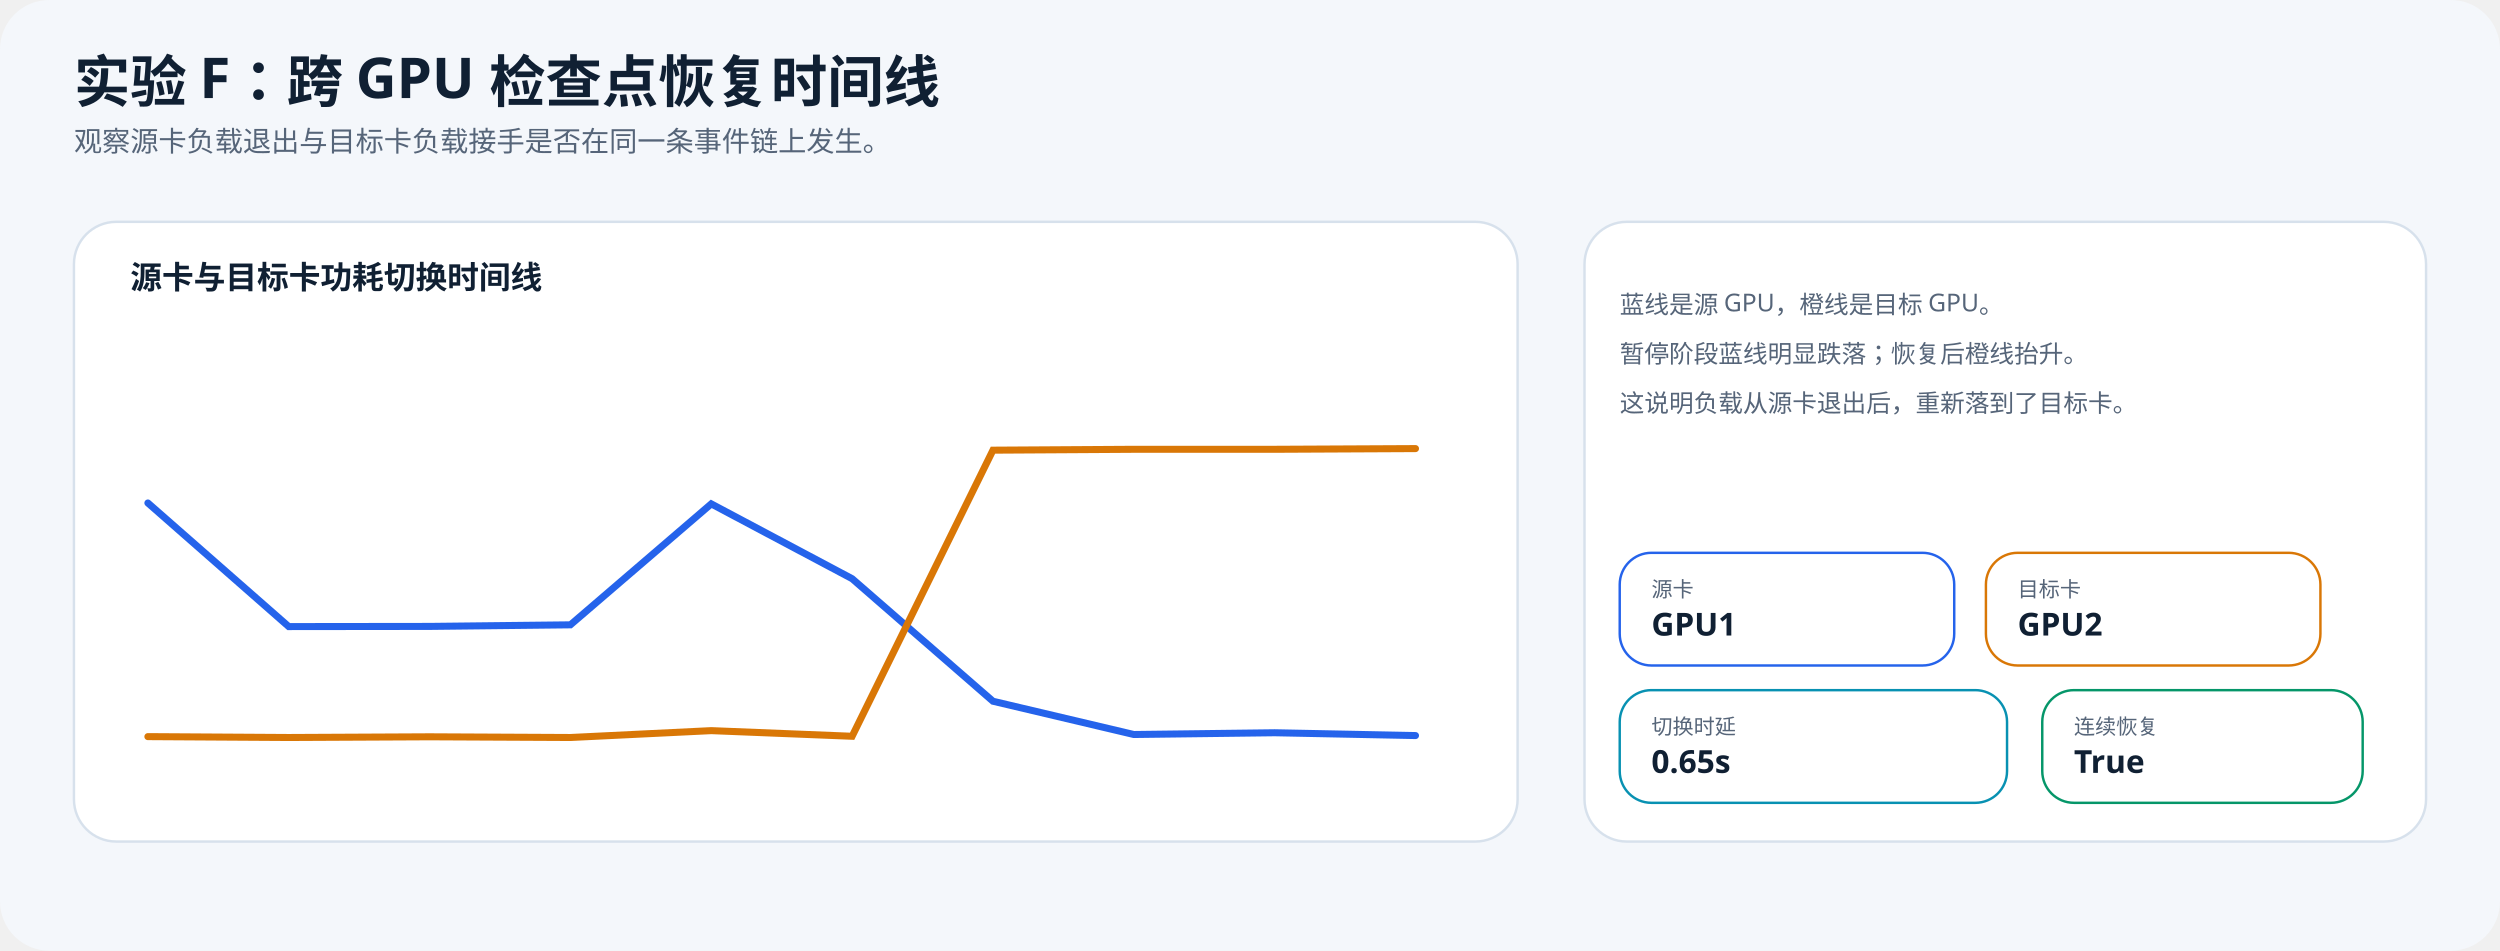
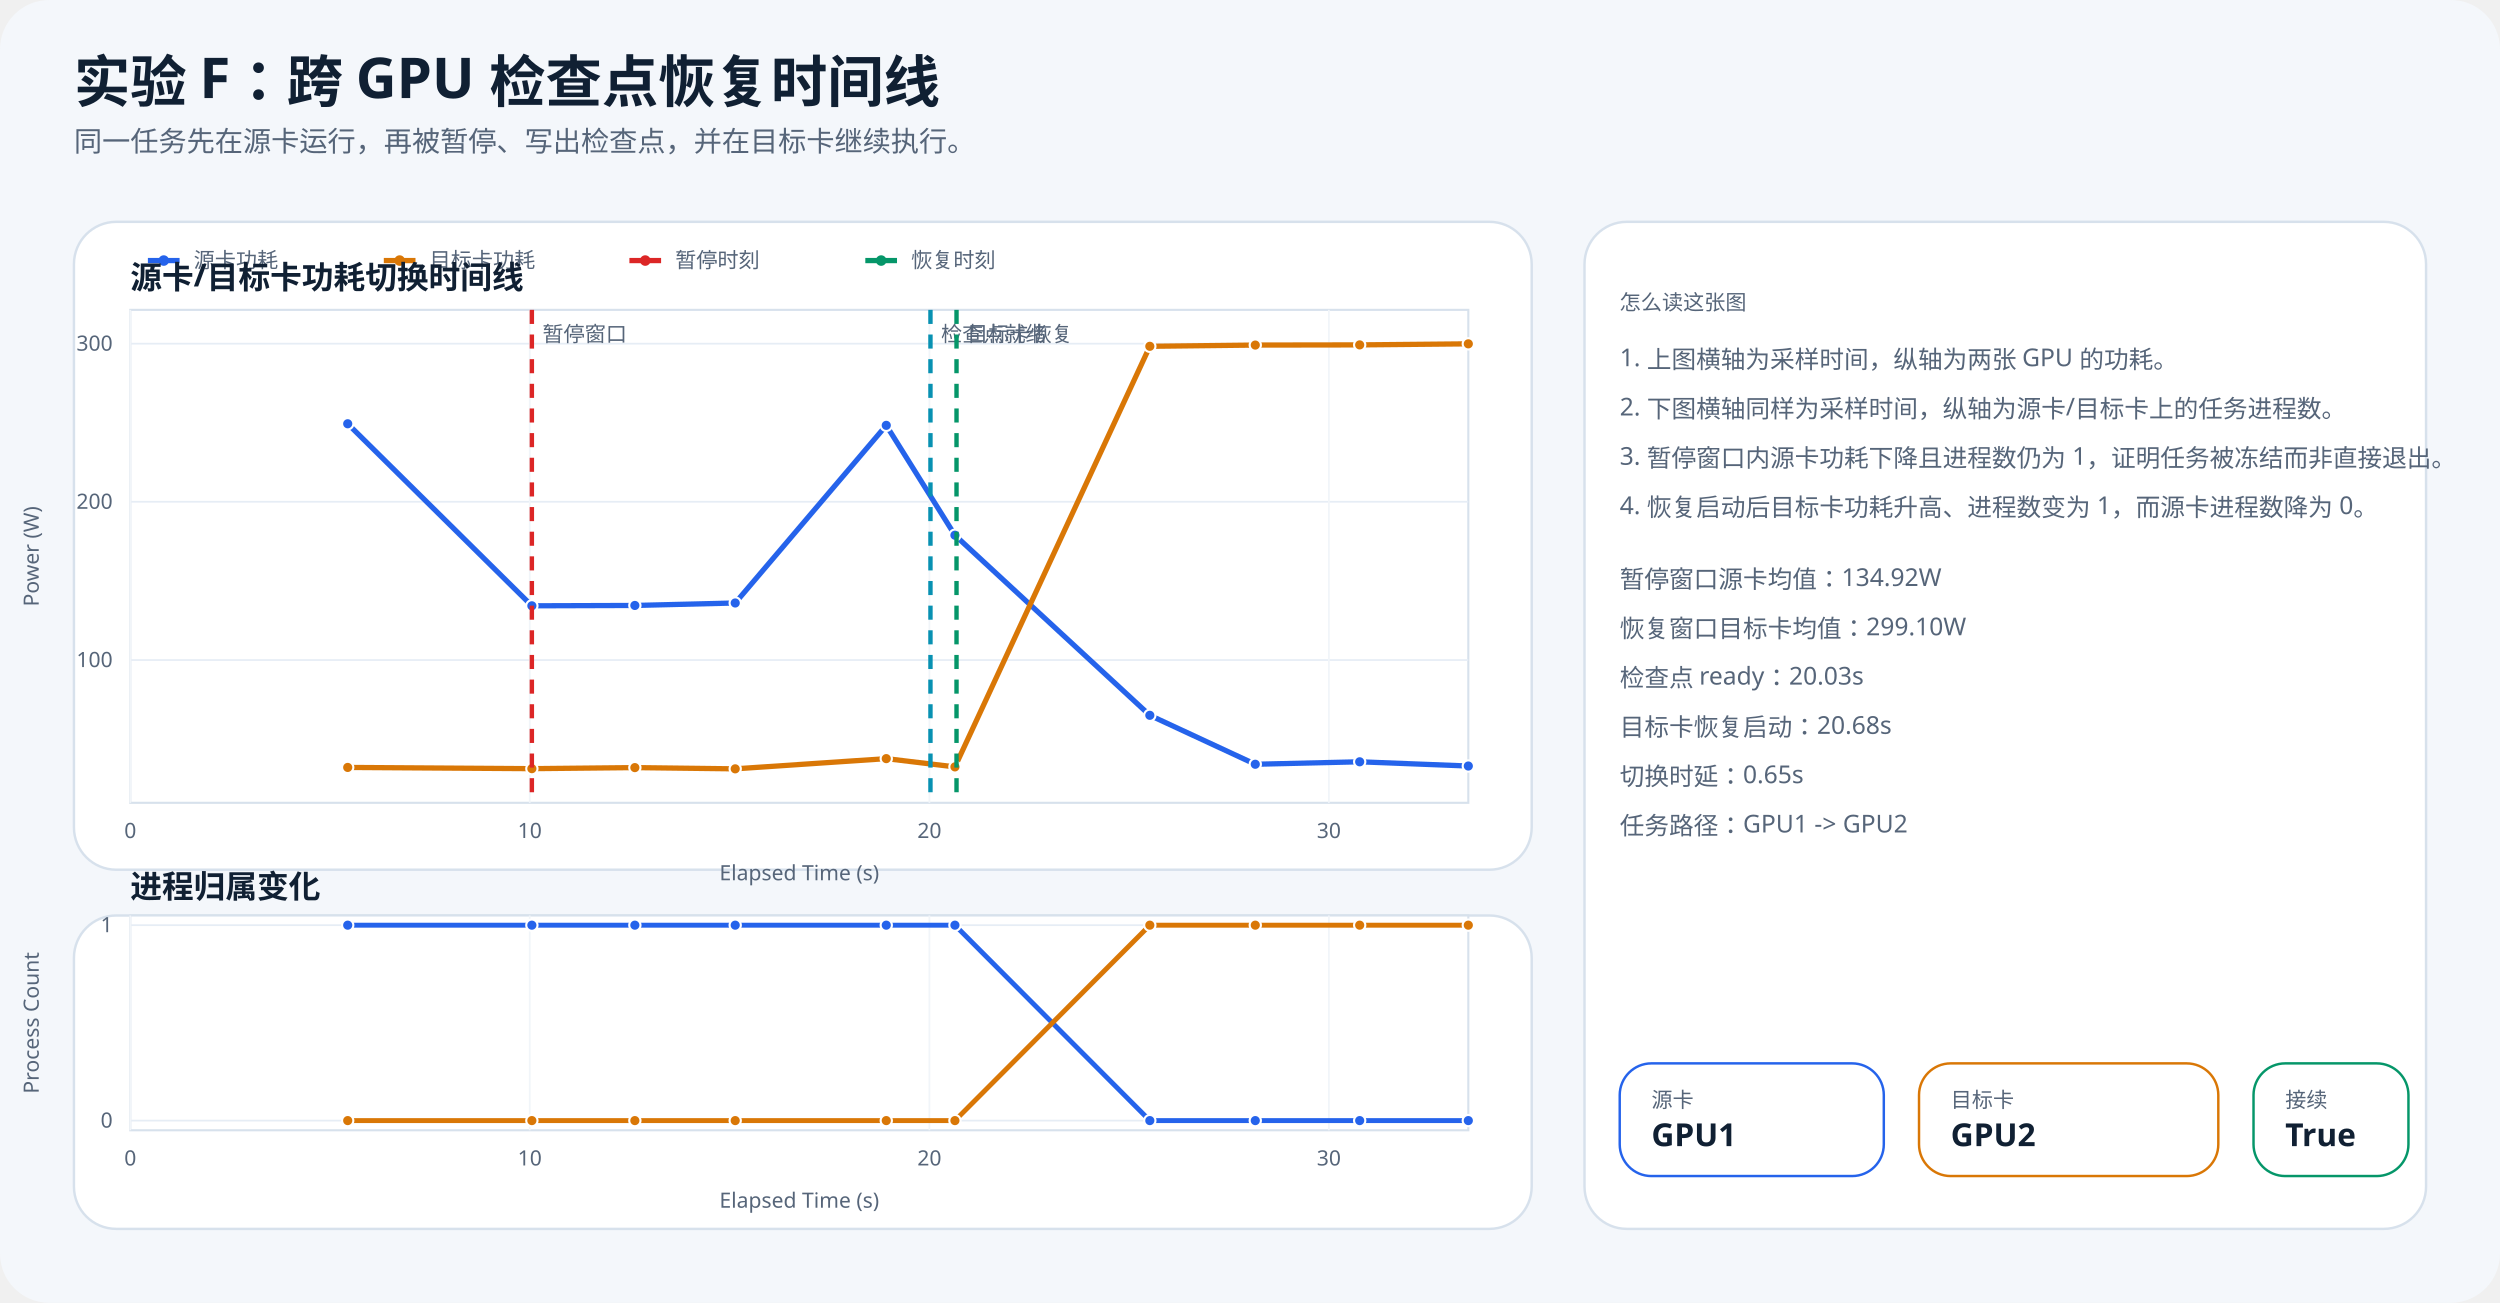
- <svg xmlns="http://www.w3.org/2000/svg" width="1420" height="540" viewBox="0 0 1420 540">
+ <svg xmlns="http://www.w3.org/2000/svg" width="1420" height="740" viewBox="0 0 1420 740">
  <style>.bg{fill:#F4F7FB}.card{fill:#FFFFFF;stroke:#D7E1EC;stroke-width:1.4}.title{font:700 32px 'Microsoft YaHei','Noto Sans SC',sans-serif;fill:#102033}.subtitle{font:500 16px 'Microsoft YaHei','Noto Sans SC',sans-serif;fill:#566579}.h{font:700 18px 'Microsoft YaHei','Noto Sans SC',sans-serif;fill:#102033}.p{font:500 14px 'Microsoft YaHei','Noto Sans SC',sans-serif;fill:#566579}.s{font:500 12px 'Microsoft YaHei','Noto Sans SC',sans-serif;fill:#566579}.k{font:700 14px 'Microsoft YaHei','Noto Sans SC',sans-serif;fill:#102033}</style>
-   <rect class="bg" x="0" y="0" width="1420" height="540" rx="28" />
+   <rect class="bg" x="0" y="0" width="1420" height="740" rx="28" />
  <text class="title" x="42" y="58">实验 F：跨 GPU 检查点恢复时间线</text>
-   <text class="subtitle" x="42" y="86">观察源卡负载退出与目标卡负载接手是否在同一条事件链上发生。</text>
-   <rect class="card" x="42" y="126" width="820" height="352" rx="24" />
-   <rect class="card" x="900" y="126" width="478" height="352" rx="24" />
-   <polyline points="84.0,285.7 164.0,355.9 244.0,355.8 324.0,354.9 404.0,286.2 484.0,328.7 564.0,398.3 644.0,417.2 724.0,416.2 804.0,417.8" fill="none" stroke="#2563EB" stroke-width="4" stroke-linecap="round" />
-   <polyline points="84.0,418.4 164.0,418.9 244.0,418.5 324.0,418.9 404.0,415.0 484.0,418.2 564.0,255.7 644.0,255.2 724.0,255.2 804.0,254.8" fill="none" stroke="#D97706" stroke-width="4" stroke-linecap="round" />
-   <text class="h" x="74" y="164">源卡与目标卡功耗切换时间线</text>
-   <text class="p" x="920" y="178">蓝线是源 GPU，橙线是目标 GPU。</text>
-   <text class="p" x="920" y="206">暂停阶段蓝线明显跌落；恢复后橙线抬升。</text>
-   <text class="p" x="920" y="234">这说明负载从源卡退出后，重新落到了目标卡。</text>
-   <rect x="920" y="314" width="190" height="64" rx="18" fill="#FFFFFF" stroke="#2563EB" stroke-width="1.4" />
-   <text class="s" x="938" y="339">源卡</text>
-   <text class="h" x="938" y="361" fill="#2563EB">GPU1</text>
-   <rect x="1128" y="314" width="190" height="64" rx="18" fill="#FFFFFF" stroke="#D97706" stroke-width="1.4" />
-   <text class="s" x="1146" y="339">目标卡</text>
-   <text class="h" x="1146" y="361" fill="#D97706">GPU2</text>
-   <rect x="920" y="392" width="220" height="64" rx="18" fill="#FFFFFF" stroke="#0891B2" stroke-width="1.4" />
-   <text class="s" x="938" y="417">切换时延</text>
-   <text class="h" x="938" y="439" fill="#0891B2">0.65s</text>
-   <rect x="1160" y="392" width="182" height="64" rx="18" fill="#FFFFFF" stroke="#059669" stroke-width="1.4" />
-   <text class="s" x="1178" y="417">连续恢复</text>
-   <text class="h" x="1178" y="439" fill="#059669">True</text>
+   <text class="subtitle" x="42" y="86">同一任务先在源卡运行，再被暂停、写出检查点，并在目标卡继续执行。</text>
+   <rect class="card" x="42" y="126" width="828" height="368" rx="24" />
+   <rect class="card" x="42" y="520" width="828" height="178" rx="24" />
+   <rect class="card" x="900" y="126" width="478" height="572" rx="24" />
+   <rect x="197.5" y="176.0" width="104.6" height="280.0" fill="#E8F1FF" opacity="0.45" />
+   <text class="s" x="249.8" y="194.0" text-anchor="middle">源卡运行</text>
+   <rect x="302.1" y="176.0" width="115.5" height="280.0" fill="#FFF4E5" opacity="0.45" />
+   <text class="s" x="359.8" y="194.0" text-anchor="middle">暂停窗口</text>
+   <rect x="503.4" y="176.0" width="39.0" height="280.0" fill="#E8FAFD" opacity="0.45" />
+   <text class="s" x="522.9" y="194.0" text-anchor="middle">源卡恢复</text>
+   <rect x="542.4" y="176.0" width="110.7" height="280.0" fill="#FEECEC" opacity="0.45" />
+   <text class="s" x="597.8" y="194.0" text-anchor="middle">检查点</text>
+   <rect x="653.1" y="176.0" width="180.9" height="280.0" fill="#ECFDF5" opacity="0.45" />
+   <text class="s" x="743.6" y="194.0" text-anchor="middle">目标卡接续</text>
+   <rect x="74.0" y="176.0" width="760.0" height="280.0" fill="#FFFFFF" stroke="#D7E1EC" stroke-width="1.2" />
+   <line x1="74.0" y1="374.9" x2="834.0" y2="374.9" stroke="#E6EDF5" stroke-width="1" />
+   <text class="s" x="64.0" y="378.9" text-anchor="end">100</text>
+   <line x1="74.0" y1="285.0" x2="834.0" y2="285.0" stroke="#E6EDF5" stroke-width="1" />
+   <text class="s" x="64.0" y="289.0" text-anchor="end">200</text>
+   <line x1="74.0" y1="195.2" x2="834.0" y2="195.2" stroke="#E6EDF5" stroke-width="1" />
+   <text class="s" x="64.0" y="199.2" text-anchor="end">300</text>
+   <line x1="74.0" y1="176.0" x2="74.0" y2="456.0" stroke="#F1F5F9" stroke-width="1" />
+   <text class="s" x="74.0" y="476.0" text-anchor="middle">0</text>
+   <line x1="300.9" y1="176.0" x2="300.9" y2="456.0" stroke="#F1F5F9" stroke-width="1" />
+   <text class="s" x="300.9" y="476.0" text-anchor="middle">10</text>
+   <line x1="527.9" y1="176.0" x2="527.9" y2="456.0" stroke="#F1F5F9" stroke-width="1" />
+   <text class="s" x="527.9" y="476.0" text-anchor="middle">20</text>
+   <line x1="754.8" y1="176.0" x2="754.8" y2="456.0" stroke="#F1F5F9" stroke-width="1" />
+   <text class="s" x="754.8" y="476.0" text-anchor="middle">30</text>
+   <text class="s" x="454.0" y="500.0" text-anchor="middle">Elapsed Time (s)</text>
+   <text class="s" x="22.0" y="316.0" text-anchor="middle" transform="rotate(-90 22.0 316.0)">Power (W)</text>
+   <polyline points="197.5,240.7 302.1,344.1 360.6,343.9 417.6,342.5 503.4,241.6 542.4,304.0 653.1,406.3 713.0,434.1 772.3,432.7 834.0,435.1" fill="none" stroke="#2563EB" stroke-width="3.0" stroke-linejoin="round" stroke-linecap="round" />
+   <circle cx="197.5" cy="240.7" r="3.2" fill="#2563EB" stroke="#FFFFFF" stroke-width="1.2" />
+   <circle cx="302.1" cy="344.1" r="3.2" fill="#2563EB" stroke="#FFFFFF" stroke-width="1.2" />
+   <circle cx="360.6" cy="343.9" r="3.2" fill="#2563EB" stroke="#FFFFFF" stroke-width="1.2" />
+   <circle cx="417.6" cy="342.5" r="3.2" fill="#2563EB" stroke="#FFFFFF" stroke-width="1.2" />
+   <circle cx="503.4" cy="241.6" r="3.2" fill="#2563EB" stroke="#FFFFFF" stroke-width="1.2" />
+   <circle cx="542.4" cy="304.0" r="3.2" fill="#2563EB" stroke="#FFFFFF" stroke-width="1.2" />
+   <circle cx="653.1" cy="406.3" r="3.2" fill="#2563EB" stroke="#FFFFFF" stroke-width="1.2" />
+   <circle cx="713.0" cy="434.1" r="3.2" fill="#2563EB" stroke="#FFFFFF" stroke-width="1.2" />
+   <circle cx="772.3" cy="432.7" r="3.2" fill="#2563EB" stroke="#FFFFFF" stroke-width="1.2" />
+   <circle cx="834.0" cy="435.1" r="3.2" fill="#2563EB" stroke="#FFFFFF" stroke-width="1.2" />
+   <polyline points="197.5,435.9 302.1,436.6 360.6,436.0 417.6,436.7 503.4,430.9 542.4,435.6 653.1,196.7 713.0,196.0 772.3,195.9 834.0,195.3" fill="none" stroke="#D97706" stroke-width="3.0" stroke-linejoin="round" stroke-linecap="round" />
+   <circle cx="197.5" cy="435.9" r="3.2" fill="#D97706" stroke="#FFFFFF" stroke-width="1.2" />
+   <circle cx="302.1" cy="436.6" r="3.2" fill="#D97706" stroke="#FFFFFF" stroke-width="1.2" />
+   <circle cx="360.6" cy="436.0" r="3.2" fill="#D97706" stroke="#FFFFFF" stroke-width="1.2" />
+   <circle cx="417.6" cy="436.7" r="3.2" fill="#D97706" stroke="#FFFFFF" stroke-width="1.2" />
+   <circle cx="503.4" cy="430.9" r="3.2" fill="#D97706" stroke="#FFFFFF" stroke-width="1.2" />
+   <circle cx="542.4" cy="435.6" r="3.2" fill="#D97706" stroke="#FFFFFF" stroke-width="1.2" />
+   <circle cx="653.1" cy="196.7" r="3.2" fill="#D97706" stroke="#FFFFFF" stroke-width="1.2" />
+   <circle cx="713.0" cy="196.0" r="3.2" fill="#D97706" stroke="#FFFFFF" stroke-width="1.2" />
+   <circle cx="772.3" cy="195.9" r="3.2" fill="#D97706" stroke="#FFFFFF" stroke-width="1.2" />
+   <circle cx="834.0" cy="195.3" r="3.2" fill="#D97706" stroke="#FFFFFF" stroke-width="1.2" />
+   <line x1="302.1" y1="176.0" x2="302.1" y2="456.0" stroke="#DC2626" stroke-width="2.5" stroke-dasharray="8 6" />
+   <text class="s" x="308.1" y="194.0">暂停窗口</text>
+   <line x1="528.5" y1="176.0" x2="528.5" y2="456.0" stroke="#0891B2" stroke-width="2.5" stroke-dasharray="8 6" />
+   <text class="s" x="534.5" y="194.0">检查点就绪</text>
+   <line x1="543.3" y1="176.0" x2="543.3" y2="456.0" stroke="#059669" stroke-width="2.5" stroke-dasharray="8 6" />
+   <text class="s" x="549.3" y="194.0">目标卡恢复</text>
+   <line x1="84.0" y1="148.0" x2="102.0" y2="148.0" stroke="#2563EB" stroke-width="3" />
+   <circle cx="93.0" cy="148.0" r="3" fill="#2563EB" />
+   <text class="s" x="110.0" y="152.0">源卡功耗</text>
+   <line x1="218.0" y1="148.0" x2="236.0" y2="148.0" stroke="#D97706" stroke-width="3" />
+   <circle cx="227.0" cy="148.0" r="3" fill="#D97706" />
+   <text class="s" x="244.0" y="152.0">目标卡功耗</text>
+   <line x1="357.5" y1="148.0" x2="375.5" y2="148.0" stroke="#DC2626" stroke-width="3" />
+   <circle cx="366.5" cy="148.0" r="3" fill="#DC2626" />
+   <text class="s" x="383.5" y="152.0">暂停时刻</text>
+   <line x1="491.5" y1="148.0" x2="509.5" y2="148.0" stroke="#059669" stroke-width="3" />
+   <circle cx="500.5" cy="148.0" r="3" fill="#059669" />
+   <text class="s" x="517.5" y="152.0">恢复时刻</text>
+   <text class="h" x="74" y="164">源卡/目标卡功耗切换时间线</text>
+   <rect x="197.5" y="520.0" width="104.6" height="122.0" fill="#E8F1FF" opacity="0.45" />
+   <text class="s" x="249.8" y="538.0" text-anchor="middle">源卡运行</text>
+   <rect x="302.1" y="520.0" width="115.5" height="122.0" fill="#FFF4E5" opacity="0.45" />
+   <text class="s" x="359.8" y="538.0" text-anchor="middle">暂停窗口</text>
+   <rect x="503.4" y="520.0" width="39.0" height="122.0" fill="#E8FAFD" opacity="0.45" />
+   <text class="s" x="522.9" y="538.0" text-anchor="middle">源卡恢复</text>
+   <rect x="542.4" y="520.0" width="110.7" height="122.0" fill="#FEECEC" opacity="0.45" />
+   <text class="s" x="597.8" y="538.0" text-anchor="middle">检查点</text>
+   <rect x="653.1" y="520.0" width="180.9" height="122.0" fill="#ECFDF5" opacity="0.45" />
+   <text class="s" x="743.6" y="538.0" text-anchor="middle">目标卡接续</text>
+   <rect x="74.0" y="520.0" width="760.0" height="122.0" fill="#FFFFFF" stroke="#D7E1EC" stroke-width="1.2" />
+   <line x1="74.0" y1="636.5" x2="834.0" y2="636.5" stroke="#E6EDF5" stroke-width="1" />
+   <text class="s" x="64.0" y="640.5" text-anchor="end">0</text>
+   <line x1="74.0" y1="525.5" x2="834.0" y2="525.5" stroke="#E6EDF5" stroke-width="1" />
+   <text class="s" x="64.0" y="529.5" text-anchor="end">1</text>
+   <line x1="74.0" y1="520.0" x2="74.0" y2="642.0" stroke="#F1F5F9" stroke-width="1" />
+   <text class="s" x="74.0" y="662.0" text-anchor="middle">0</text>
+   <line x1="300.9" y1="520.0" x2="300.9" y2="642.0" stroke="#F1F5F9" stroke-width="1" />
+   <text class="s" x="300.9" y="662.0" text-anchor="middle">10</text>
+   <line x1="527.9" y1="520.0" x2="527.9" y2="642.0" stroke="#F1F5F9" stroke-width="1" />
+   <text class="s" x="527.9" y="662.0" text-anchor="middle">20</text>
+   <line x1="754.8" y1="520.0" x2="754.8" y2="642.0" stroke="#F1F5F9" stroke-width="1" />
+   <text class="s" x="754.8" y="662.0" text-anchor="middle">30</text>
+   <text class="s" x="454.0" y="686.0" text-anchor="middle">Elapsed Time (s)</text>
+   <text class="s" x="22.0" y="581.0" text-anchor="middle" transform="rotate(-90 22.0 581.0)">Process Count</text>
+   <polyline points="197.5,525.5 302.1,525.5 360.6,525.5 417.6,525.5 503.4,525.5 542.4,525.5 653.1,636.5 713.0,636.5 772.3,636.5 834.0,636.5" fill="none" stroke="#2563EB" stroke-width="2.8" stroke-linejoin="round" stroke-linecap="round" />
+   <circle cx="197.5" cy="525.5" r="3.2" fill="#2563EB" stroke="#FFFFFF" stroke-width="1.2" />
+   <circle cx="302.1" cy="525.5" r="3.2" fill="#2563EB" stroke="#FFFFFF" stroke-width="1.2" />
+   <circle cx="360.6" cy="525.5" r="3.2" fill="#2563EB" stroke="#FFFFFF" stroke-width="1.2" />
+   <circle cx="417.6" cy="525.5" r="3.2" fill="#2563EB" stroke="#FFFFFF" stroke-width="1.2" />
+   <circle cx="503.4" cy="525.5" r="3.2" fill="#2563EB" stroke="#FFFFFF" stroke-width="1.2" />
+   <circle cx="542.4" cy="525.5" r="3.2" fill="#2563EB" stroke="#FFFFFF" stroke-width="1.2" />
+   <circle cx="653.1" cy="636.5" r="3.2" fill="#2563EB" stroke="#FFFFFF" stroke-width="1.2" />
+   <circle cx="713.0" cy="636.5" r="3.2" fill="#2563EB" stroke="#FFFFFF" stroke-width="1.2" />
+   <circle cx="772.3" cy="636.5" r="3.2" fill="#2563EB" stroke="#FFFFFF" stroke-width="1.2" />
+   <circle cx="834.0" cy="636.5" r="3.2" fill="#2563EB" stroke="#FFFFFF" stroke-width="1.2" />
+   <polyline points="197.5,636.5 302.1,636.5 360.6,636.5 417.6,636.5 503.4,636.5 542.4,636.5 653.1,525.5 713.0,525.5 772.3,525.5 834.0,525.5" fill="none" stroke="#D97706" stroke-width="2.8" stroke-linejoin="round" stroke-linecap="round" />
+   <circle cx="197.5" cy="636.5" r="3.2" fill="#D97706" stroke="#FFFFFF" stroke-width="1.2" />
+   <circle cx="302.1" cy="636.5" r="3.2" fill="#D97706" stroke="#FFFFFF" stroke-width="1.2" />
+   <circle cx="360.6" cy="636.5" r="3.2" fill="#D97706" stroke="#FFFFFF" stroke-width="1.2" />
+   <circle cx="417.6" cy="636.5" r="3.2" fill="#D97706" stroke="#FFFFFF" stroke-width="1.2" />
+   <circle cx="503.4" cy="636.5" r="3.2" fill="#D97706" stroke="#FFFFFF" stroke-width="1.2" />
+   <circle cx="542.4" cy="636.5" r="3.2" fill="#D97706" stroke="#FFFFFF" stroke-width="1.2" />
+   <circle cx="653.1" cy="525.5" r="3.2" fill="#D97706" stroke="#FFFFFF" stroke-width="1.2" />
+   <circle cx="713.0" cy="525.5" r="3.2" fill="#D97706" stroke="#FFFFFF" stroke-width="1.2" />
+   <circle cx="772.3" cy="525.5" r="3.2" fill="#D97706" stroke="#FFFFFF" stroke-width="1.2" />
+   <circle cx="834.0" cy="525.5" r="3.2" fill="#D97706" stroke="#FFFFFF" stroke-width="1.2" />
+   <text class="h" x="74" y="510">进程归属变化</text>
+   <text class="s" x="920" y="176">怎么读这张图</text>
+   <text class="p" x="920" y="208">1. 上图横轴为采样时间，纵轴为两张 GPU 的功耗。</text>
+   <text class="p" x="920" y="236">2. 下图横轴同样为采样时间，纵轴为源卡/目标卡上的任务进程数。</text>
+   <text class="p" x="920" y="264">3. 暂停窗口内源卡功耗下降且进程数仍为 1，证明任务被冻结而非直接退出。</text>
+   <text class="p" x="920" y="292">4. 恢复启动后目标卡功耗升高、进程数变为 1，而源卡进程数降为 0。</text>
+   <text class="p" x="920" y="334">暂停窗口源卡均值：134.92W</text>
+   <text class="p" x="920" y="362">恢复窗口目标卡均值：299.10W</text>
+   <text class="p" x="920" y="390">检查点 ready：20.03s</text>
+   <text class="p" x="920" y="418">目标卡恢复启动：20.68s</text>
+   <text class="p" x="920" y="446">切换时延：0.65s</text>
+   <text class="p" x="920" y="474">任务路径：GPU1 -&gt; GPU2</text>
+   <rect x="920" y="604" width="150" height="64" rx="18" fill="#FFFFFF" stroke="#2563EB" stroke-width="1.4" />
+   <text class="s" x="938" y="629">源卡</text>
+   <text class="h" x="938" y="651" fill="#2563EB">GPU1</text>
+   <rect x="1090" y="604" width="170" height="64" rx="18" fill="#FFFFFF" stroke="#D97706" stroke-width="1.4" />
+   <text class="s" x="1108" y="629">目标卡</text>
+   <text class="h" x="1108" y="651" fill="#D97706">GPU2</text>
+   <rect x="1280" y="604" width="88" height="64" rx="18" fill="#FFFFFF" stroke="#059669" stroke-width="1.4" />
+   <text class="s" x="1298" y="629">接续</text>
+   <text class="h" x="1298" y="651" fill="#059669">True</text>
</svg>
